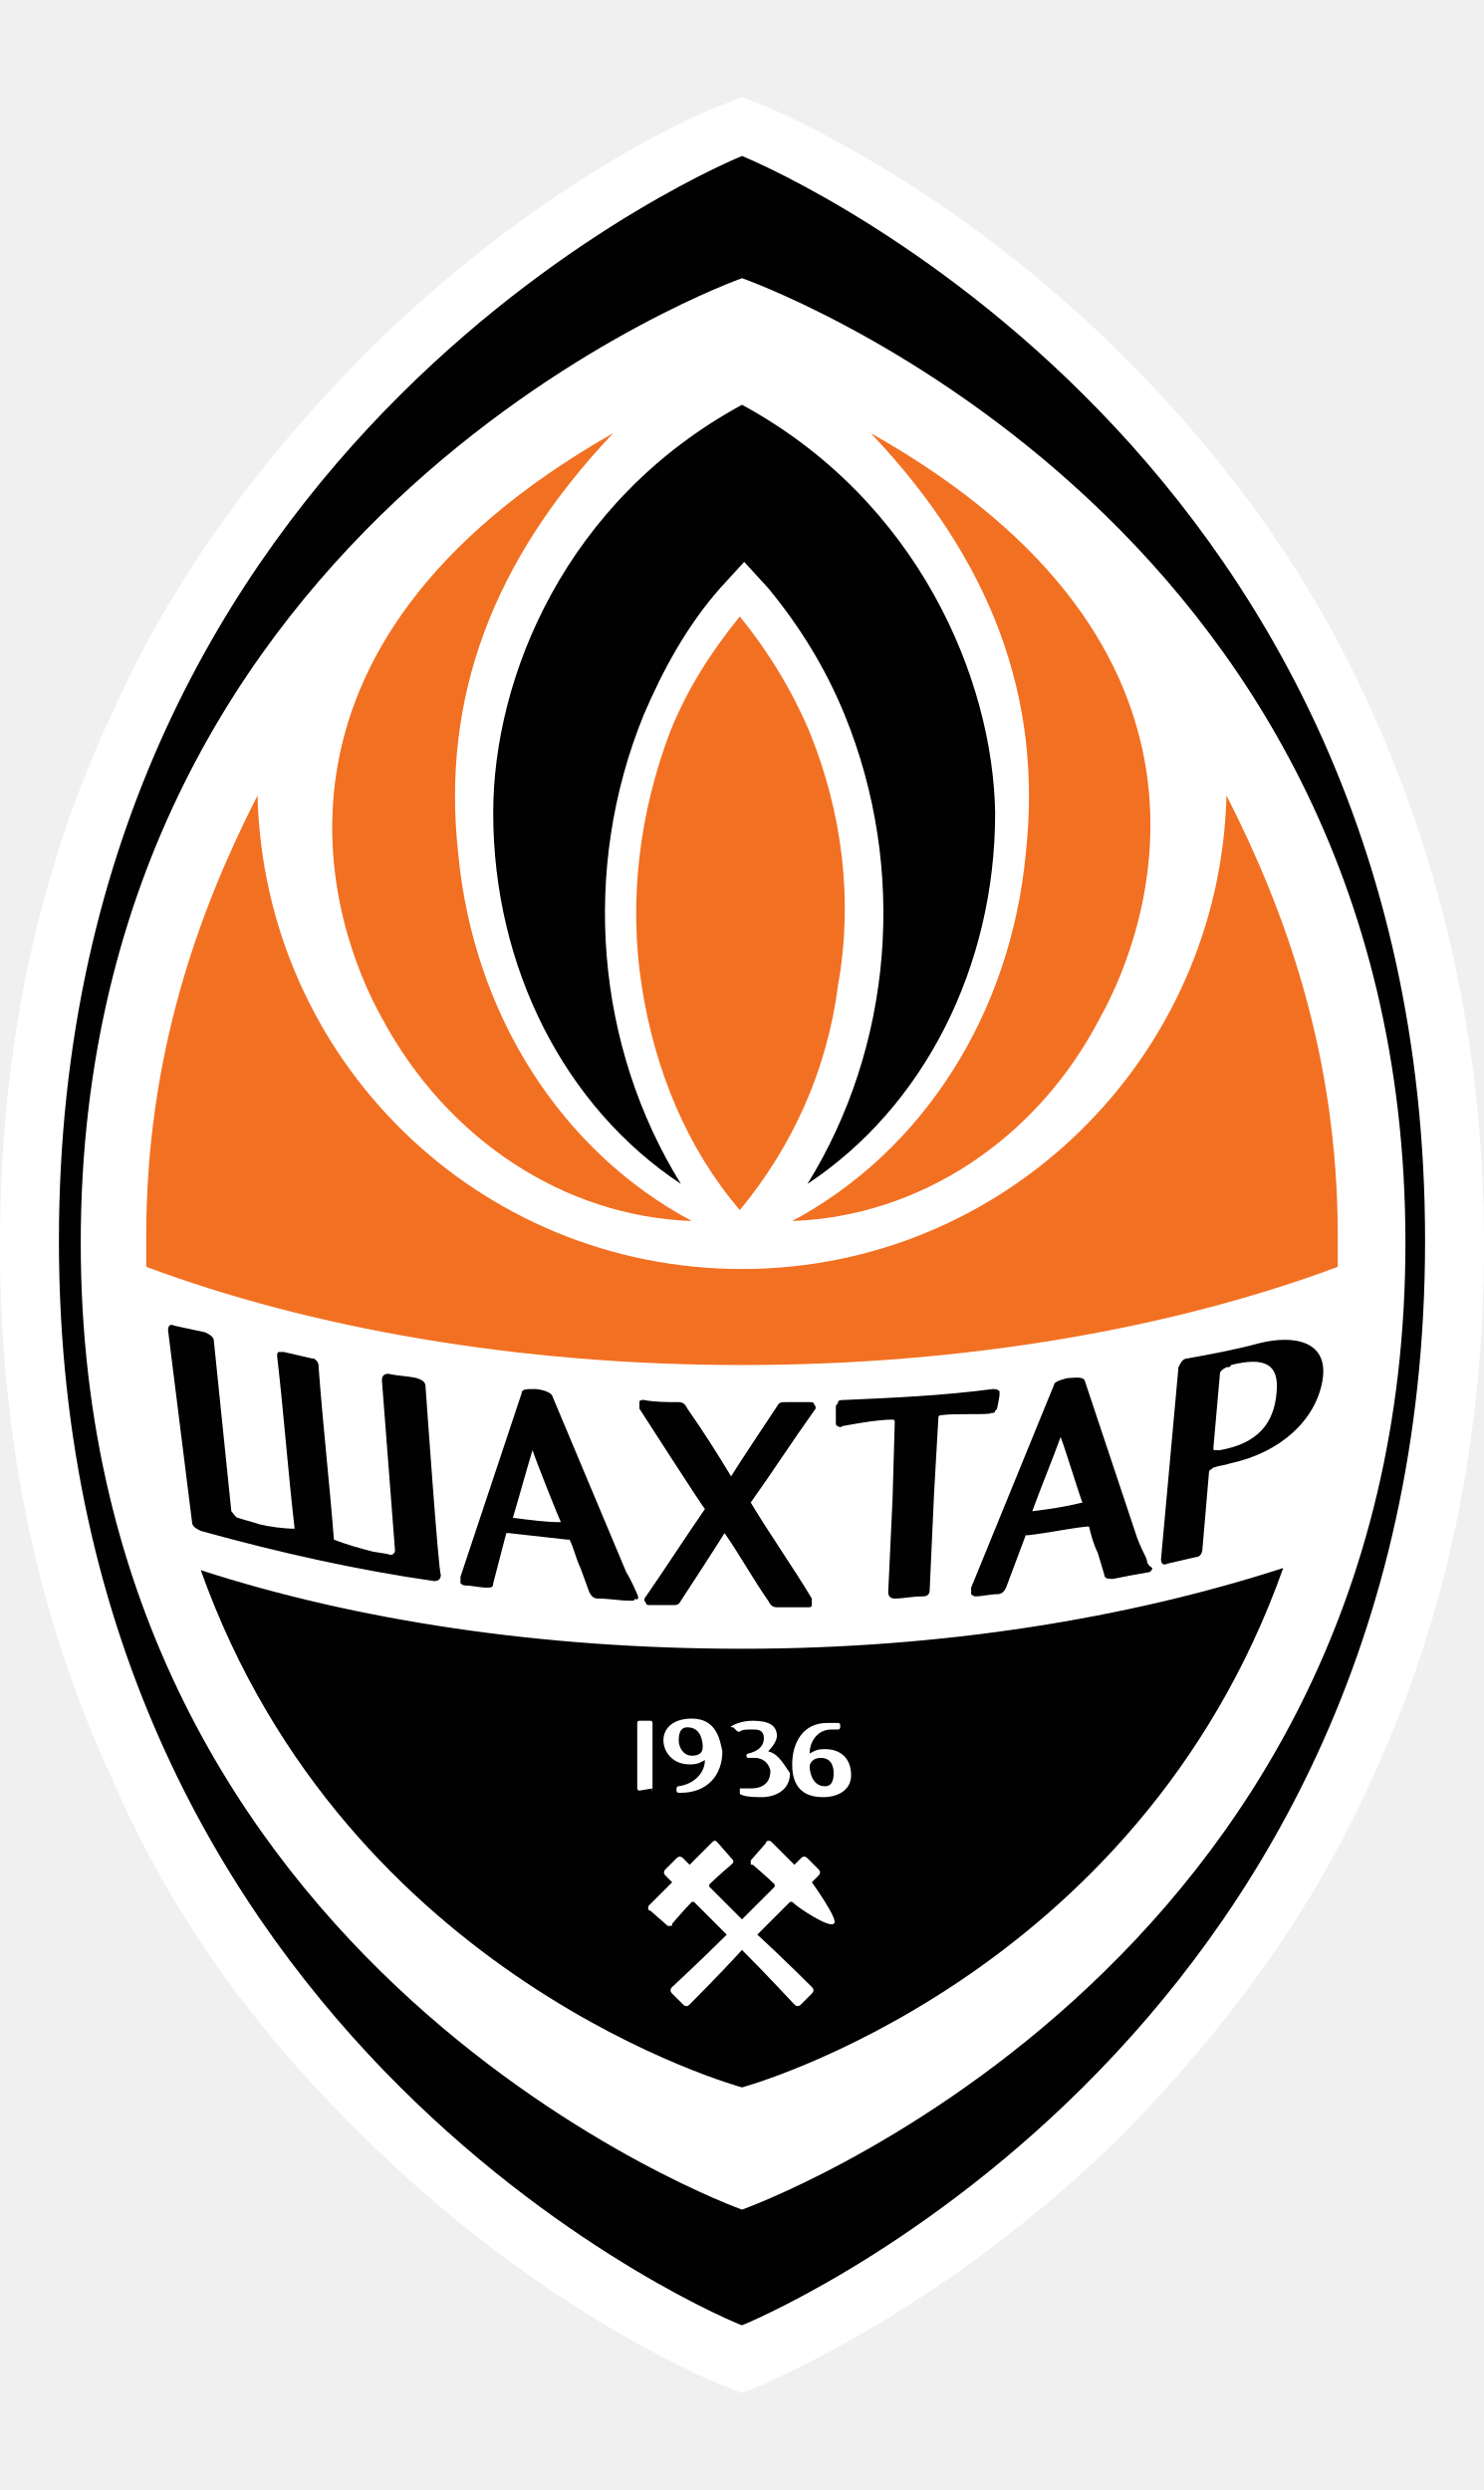
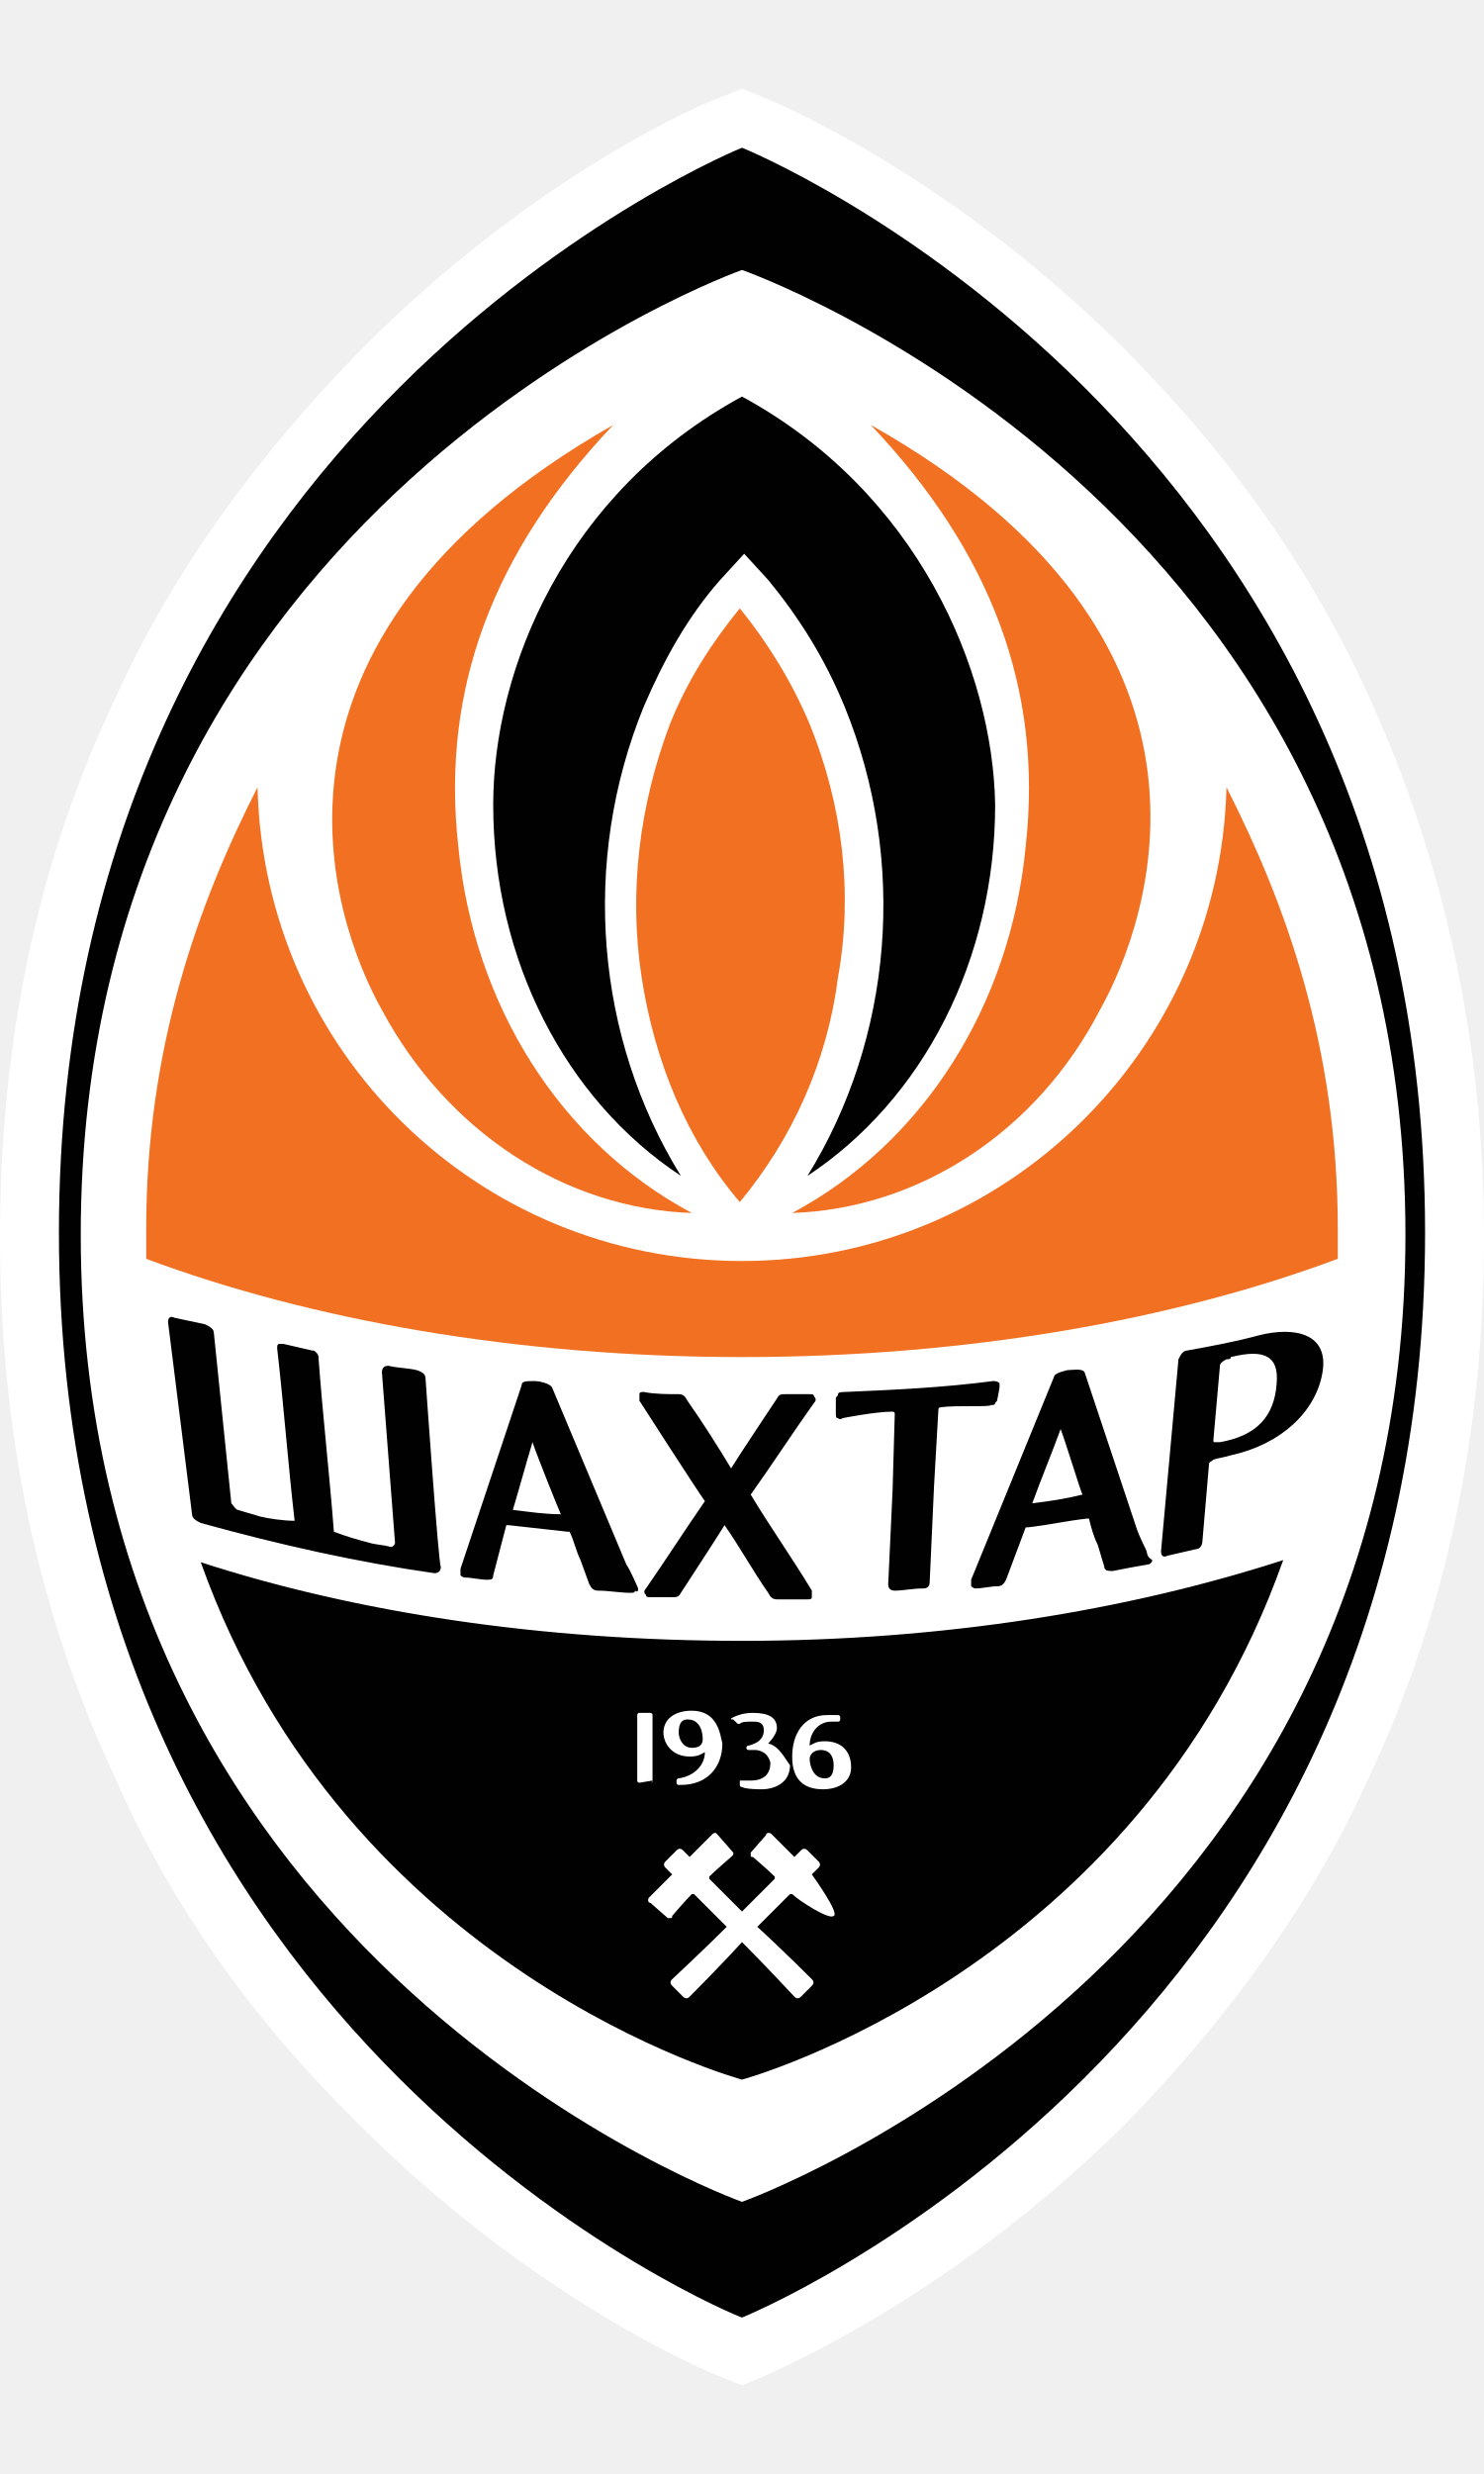
- <svg xmlns="http://www.w3.org/2000/svg" viewBox="5.3 0 68 105.2" width="1490" height="2500">
+ <svg xmlns="http://www.w3.org/2000/svg" viewBox="5.3 0 68 105.2" width="150" height="250">
  <path d="M66.4 28.8c-2.6-5.8-6.3-10.9-10.9-15.5C47.6 5.5 40 2.4 39.6 2.3l-.2-.1-.2.1c-.3.1-8.1 3.3-15.9 11-4.7 4.6-8.4 9.8-10.9 15.5C9 36 7.3 44 7.3 52.6s1.7 16.5 5 23.8c2.6 5.8 6.3 10.9 10.9 15.5 7.9 7.8 15.5 10.9 15.9 11l.3.1.3-.1c.3-.1 8.1-3.3 15.9-11 4.6-4.6 8.3-9.8 10.9-15.5 3.3-7.2 5-15.1 5-23.8-.2-8.5-1.8-16.6-5.1-23.8z" fill="#fff" />
  <path d="M39.3 104.2l-.6-.3c-.3-.1-8.3-3.4-16.2-11.3-4.7-4.7-8.5-9.9-11.1-15.8C8 69.4 6.3 61.3 6.3 52.6S8 35.8 11.4 28.4c2.7-5.9 6.5-11.1 11.1-15.8 8-8 15.9-11.1 16.2-11.3l.6-.2.6.2c.3.1 8.3 3.4 16.2 11.3 4.7 4.7 8.5 10 11.1 15.8 3.4 7.3 5.1 15.4 5.1 24.2s-1.7 16.8-5.1 24.2c-2.7 5.9-6.5 11.1-11.1 15.8-8 8-15.9 11.1-16.2 11.3zm0-101c-1.1.5-8.1 3.6-15.4 10.8-4.5 4.5-8.2 9.6-10.7 15.2-3.3 7.1-4.9 14.9-4.9 23.4s1.6 16.3 4.9 23.3c2.6 5.7 6.2 10.7 10.7 15.2 7.3 7.3 14.4 10.3 15.4 10.8 1.1-.4 8.2-3.6 15.4-10.8 4.5-4.5 8.2-9.6 10.7-15.2 3.2-7.1 4.9-14.9 4.9-23.3 0-8.5-1.6-16.3-4.9-23.3-2.6-5.7-6.2-10.7-10.7-15.2C47.5 6.8 40.3 3.7 39.3 3.2z" fill="#fff" />
  <path d="M39.3 104.2l-.6-.3c-.3-.1-8.3-3.4-16.2-11.3-4.7-4.7-8.5-9.9-11.1-15.8C8 69.4 6.3 61.3 6.3 52.6S8 35.8 11.4 28.4c2.7-5.9 6.5-11.1 11.1-15.8 8-8 15.9-11.1 16.2-11.3l.6-.2.6.2c.3.1 8.3 3.4 16.2 11.3 4.7 4.7 8.5 10 11.1 15.8 3.4 7.3 5.1 15.4 5.1 24.2s-1.7 16.8-5.1 24.2c-2.7 5.9-6.5 11.1-11.1 15.8-8 8-15.9 11.1-16.2 11.3zm0-101c-1.1.5-8.1 3.6-15.4 10.8-4.5 4.5-8.2 9.6-10.7 15.2-3.3 7.1-4.9 14.9-4.9 23.4s1.6 16.3 4.9 23.3c2.6 5.7 6.2 10.7 10.7 15.2 7.3 7.3 14.4 10.3 15.4 10.8 1.1-.4 8.2-3.6 15.4-10.8 4.5-4.5 8.2-9.6 10.7-15.2 3.2-7.1 4.9-14.9 4.9-23.3 0-8.5-1.6-16.3-4.9-23.3-2.6-5.7-6.2-10.7-10.7-15.2C47.5 6.8 40.3 3.7 39.3 3.2z" fill="#fff" />
  <path d="M39.3 105.2l-1-.4c-.3-.1-8.4-3.4-16.5-11.5-4.9-4.8-8.7-10.1-11.3-16.1C7 69.7 5.3 61.5 5.3 52.6S7 35.5 10.5 28.1c2.7-6 6.6-11.3 11.3-16.1C29.9 3.8 37.9.5 38.3.4l1-.4 1 .4c.3.1 8.5 3.5 16.5 11.5C61.6 16.7 65.4 22 68.1 28c3.4 7.5 5.2 15.7 5.2 24.6s-1.7 17.1-5.2 24.6c-2.7 6-6.6 11.3-11.3 16.1-8.2 8.1-16.2 11.3-16.5 11.5zm.6-2.3c-.1 0-.2.1-.2.1l-.1.1c0-.1.1-.2.3-.2zm-.6-98.6c-1.8.8-8.3 4-14.7 10.4-4.5 4.4-8 9.5-10.5 15-3.2 6.9-4.8 14.5-4.8 22.9 0 8.3 1.6 16 4.8 22.9 2.5 5.6 6.1 10.5 10.5 15 6.6 6.5 13 9.6 14.7 10.4 1.8-.8 8.2-4 14.7-10.4 4.5-4.4 8-9.5 10.5-15 3.2-6.9 4.8-14.6 4.8-22.9s-1.6-16-4.8-22.9c-2.6-5.6-6.2-10.6-10.5-15-6.5-6.4-13-9.6-14.7-10.4zm30.3 62.9c-.8 3.2-1.9 6.2-3.2 9.1-2.3 5.1-5.5 9.7-9.3 13.9 3.9-4.2 7-8.9 9.3-13.9 1.3-2.9 2.4-5.9 3.2-9.1zM7.3 52.6c0 8.6 1.7 16.5 5 23.8 1.8 4 4.2 7.8 7 11.1-2.8-3.5-5.1-7.2-7-11.1-3.3-7.3-5-15.2-5-23.8zm12.5-35.7c-3.1 3.7-5.6 7.7-7.6 11.9C9 36 7.3 44 7.3 52.6c0-8.6 1.7-16.6 5-23.8 2-4.2 4.5-8.2 7.5-11.9zm43.9 7c1 1.6 1.8 3.3 2.6 5 1.2 2.5 2.1 5.2 2.9 7.9-.8-2.7-1.7-5.4-2.9-7.9-.7-1.7-1.6-3.4-2.6-5z" fill="#fff" />
  <path d="M39.3 2.7S8 15.3 8 52.4s31.2 49.7 31.3 49.7c0 0 31.3-12.6 31.3-49.7S39.3 2.7 39.3 2.7z" fill="#010101" />
  <path d="M39.3 8.3S9 19 9 52.5s30.3 44.3 30.3 44.3S69.7 86 69.7 52.5c0-33.6-30.4-44.2-30.4-44.2z" fill="#fff" />
  <path d="M37 51.5c-6-3.2-10-9.5-10.7-16.8-.8-7.2 1.6-13.5 7.1-19.3C16 25.3 20.5 38.1 22.8 42.2c3 5.6 8.4 9.1 14.2 9.3z" fill="#f27022" />
  <path d="M39.3 71.1c-9.2 0-17.7-1.3-24.8-3.6 6.7 18.8 24.8 23.7 24.8 23.7s18.1-4.9 24.8-23.8c-7.1 2.3-15.6 3.7-24.8 3.7z" fill="#010101" />
  <path d="M61.5 32c-.3 12-10.1 21.7-22.2 21.7S17.4 44.1 17.1 32C14.4 37.3 12 43.9 12 52.2v1.4c7.5 2.8 17 4.5 27.3 4.5s19.8-1.7 27.3-4.5v-1.4c0-8.3-2.4-14.9-5.1-20.2z" fill="#f27022" />
  <path d="M42.4 29.1c-.8-1.9-1.9-3.7-3.2-5.3-1.3 1.6-2.4 3.3-3.2 5.3-1.4 3.7-1.9 7.7-1.3 11.6s2.1 7.5 4.5 10.3c2.4-2.9 4-6.4 4.5-10.3.7-3.9.2-7.9-1.3-11.6z" fill="#f27022" />
  <path d="M41.6 51.5c6-3.2 10-9.5 10.7-16.8.8-7.2-1.6-13.5-7.1-19.3C62.6 25.2 58 38.1 55.7 42.2c-2.9 5.6-8.3 9.1-14.1 9.3z" fill="#f27022" />
  <g fill="#010101">
    <path d="M39.3 14.1c-8.1 4.4-11.4 12.5-11.4 18.7 0 7.1 3.3 13.5 8.6 17-3.9-6.3-4.6-14.4-1.7-21.5.9-2.1 2-4.1 3.5-5.8l1.1-1.2 1.1 1.2c1.4 1.7 2.6 3.6 3.5 5.8 2.9 7.1 2.2 15.2-1.7 21.5 5.3-3.5 8.6-9.9 8.6-17-.1-6.1-3.5-14.3-11.6-18.7zM34.5 68.6s-.3-.7-.5-1l-3.4-8.1c-.1-.2-.6-.3-.8-.3-.4 0-.6 0-.6.2l-2.8 8.4v.3s.1.1.2.1c.3 0 .7.1 1 .1.2 0 .3 0 .3-.2l.6-2.3h.1l2.7.3h.1c.2.4.3.9.5 1.3l.4 1.1c.1.2.2.3.4.3.5 0 1 .1 1.5.1.1 0 .2 0 .2-.1.1.1.2 0 .1-.2zm-5.7-3.5c.3-1 .6-2.1.9-3.1.2.6 1.2 3.1 1.3 3.3-.7 0-1.4-.1-2.2-.2zM57.8 66.9s-.3-.6-.4-.9L55 58.8c-.1-.2-.6-.1-.8-.1-.4.1-.6.2-.6.3l-3.8 9.3v.3s.1.1.2.1c.3 0 .7-.1 1-.1.2 0 .3-.1.4-.3l.9-2.4h.1c.9-.1 1.8-.3 2.7-.4h.1c.1.4.2.8.4 1.2l.3 1c0 .2.2.2.4.2.5-.1 1-.2 1.6-.3.1 0 .2-.1.2-.2-.3-.2-.2-.3-.3-.5zm-5.2-2.1c.4-1.1.9-2.3 1.3-3.4.2.5.9 2.8 1 3-.8.2-1.5.3-2.3.4zM39.7 64.4c1-1.4 1.9-2.8 2.9-4.2.1-.1.1-.2 0-.3 0-.1-.1-.1-.2-.1h-1.1c-.2 0-.3 0-.4.2 0 0-1.8 2.7-2.1 3.2-.6-1-1.3-2.1-2-3.1-.1-.2-.2-.3-.4-.3-.5 0-1.1 0-1.6-.1-.1 0-.2 0-.2.1v.3s2.7 4.2 3 4.6c-.9 1.3-1.8 2.7-2.7 4-.1.1-.1.2 0 .3 0 .1.1.1.2.1h1c.2 0 .3 0 .4-.2 0 0 1.7-2.6 2-3.1.7 1 1.3 2.1 2 3.1.1.2.2.3.4.3h1.4c.1 0 .2 0 .2-.1v-.3c-.9-1.5-1.9-2.9-2.8-4.4zM51.1 59.5v-.2c-.1-.1-.2-.1-.3-.1-2.3.3-4.5.4-6.8.5-.1 0-.3 0-.3.1s-.1.1-.1.2v.7c0 .1 0 .2.1.2.1.1.2 0 .2 0s1.5-.3 2.3-.3c0 0 .1 0 .1.1l-.1 3.5-.2 4.3c0 .2.1.3.3.3.4 0 .8-.1 1.3-.1.2 0 .3-.1.3-.3l.2-4.4.2-3.5c0-.1.1-.1.1-.1.7-.1 2.3 0 2.3-.1.1 0 .2 0 .2-.1.1-.1.1-.1.1-.2 0 .1.1-.5.1-.5zM63 57.1c-1.1.3-2.2.5-3.3.7-.2 0-.3.2-.4.4l-.4 4.4-.4 4.4c0 .2.1.3.3.2.4-.1.9-.2 1.3-.3.2 0 .3-.2.3-.4l.3-3.5c0-.1.1-.1.2-.2.3-.1.5-.1.8-.2 2.3-.5 3.9-2 4.2-3.8s-1.3-2.1-2.9-1.7zM61.2 62H61c-.1 0-.1 0-.1-.1.1-1.1.2-2.3.3-3.4 0-.1.1-.2.3-.3.1 0 .2 0 .2-.1 1.6-.4 2.2 0 2.1 1.2-.1 1.5-.9 2.4-2.6 2.7zM24.8 59.1c0-.2-.1-.3-.4-.4-.4-.1-.9-.1-1.3-.2-.2 0-.3.1-.3.3l.6 7.8c0 .1-.1.2-.2.2-.3-.1-.7-.1-1-.2-.4-.1-1.1-.3-1.6-.5-.2-2.6-.5-5.2-.7-7.9 0-.1 0-.2-.1-.3s-.1-.1-.2-.1c-.4-.1-.9-.2-1.3-.3h-.2c-.1 0-.1.1-.1.2.3 2.6.5 5.3.8 7.9-.5 0-1.2-.1-1.6-.2-.3-.1-.7-.2-1-.3-.1 0-.2-.2-.3-.3l-.8-7.8c0-.2-.2-.3-.4-.4-.5-.1-.9-.2-1.4-.3-.2-.1-.3 0-.3.2l1.1 8.8c0 .2.2.3.4.4 3.6 1 7.2 1.8 10.7 2.3.2 0 .3-.1.3-.3-.1 0-.7-8.6-.7-8.6z" />
  </g>
  <path d="M35.2 77.5v-3c0-.1-.1-.1-.1-.1h-.5c-.1 0-.1.1-.1.1v3c0 .1.1.1.1.1l.6-.1c-.1.2 0 .1 0 0zM37 74.3c-.8 0-1.3.4-1.3 1 0 .5.4 1.1 1.2 1.1.4 0 .5-.1.7-.2 0 .6-.5 1.1-1.2 1.2-.1 0-.1.1-.1.1v.1c0 .1.1.1.1.1h.1c1.2 0 1.9-.8 1.9-1.9-.1-.4-.2-1.5-1.4-1.5zm0 1.7c-.4 0-.6-.4-.6-.7 0-.5.2-.6.4-.6.6 0 .7.6.7.9s-.2.4-.5.4zM40.5 75.8c.2-.2.4-.5.4-.7 0-.5-.4-.7-1.1-.7-.4 0-.7.1-.9.2s-.1.1 0 .1l.1.1.1.1h.1c.1-.1.3-.1.6-.1.2 0 .5 0 .5.4s-.3.6-.7.7c-.1 0-.1.1-.1.1s0 .1.1.1h.3c.2 0 .4.1.5.2s.2.3.2.4c0 .5-.3.8-.9.8h-.5v.2c0 .1.1.1.1.1.2.1.8.1.9.1.6 0 1.3-.3 1.3-1.1-.4-.6-.6-.9-1-1zM43.1 75.7c-.4 0-.5.1-.7.2 0-.6.4-1.1 1-1.1H43.7c.1 0 .1-.1.1-.1v-.1c0-.1-.1-.1-.1-.1h-.5c-1.1 0-1.6.9-1.6 1.9 0 .5.1 1.5 1.4 1.5.8 0 1.3-.4 1.3-1 0-.8-.5-1.2-1.2-1.2zm0 1.7c-.6 0-.7-.7-.7-.9s.2-.4.5-.4c.5 0 .6.4.6.7 0 .5-.2.6-.4.6zM42.5 81.8l.3-.3c.1-.1.1-.2 0-.3l-.5-.5c-.1-.1-.2-.1-.3 0l-.3.3-1-1c-.1-.1-.1-.1-.2-.1 0 0-.1 0-.1.1l-.7.8v.1c0 .1 0 .1.1.1 0 0 .7.6 1 .9v.1l-1.5 1.5-1.5-1.5v-.1c.3-.3 1-.9 1-.9l.1-.1v-.1l-.7-.8-.1-.1c-.1 0-.1 0-.2.1l-1 1-.3-.3c-.1-.1-.2-.1-.3 0l-.5.5c-.1.1-.1.2 0 .3l.3.3-1 1c-.1.1-.1.1-.1.2 0 0 0 .1.1.1l.8.7h.1c.1 0 .1 0 .1-.1 0 0 .6-.7.9-1h.1l1.5 1.5c-1.1 1.1-2.5 2.4-2.5 2.4-.1.1-.1.2 0 .3l.5.5c.1.1.2.1.3 0 0 0 1.4-1.4 2.4-2.5 1.1 1.1 2.4 2.5 2.4 2.5.1.1.2.1.3 0l.5-.5c.1-.1.1-.2 0-.3 0 0-1.4-1.4-2.5-2.4l1.5-1.5h.1c.3.3 1.7 1.2 1.9 1 .3-.1-1-1.9-1-1.9z" fill="#fff" />
</svg>
